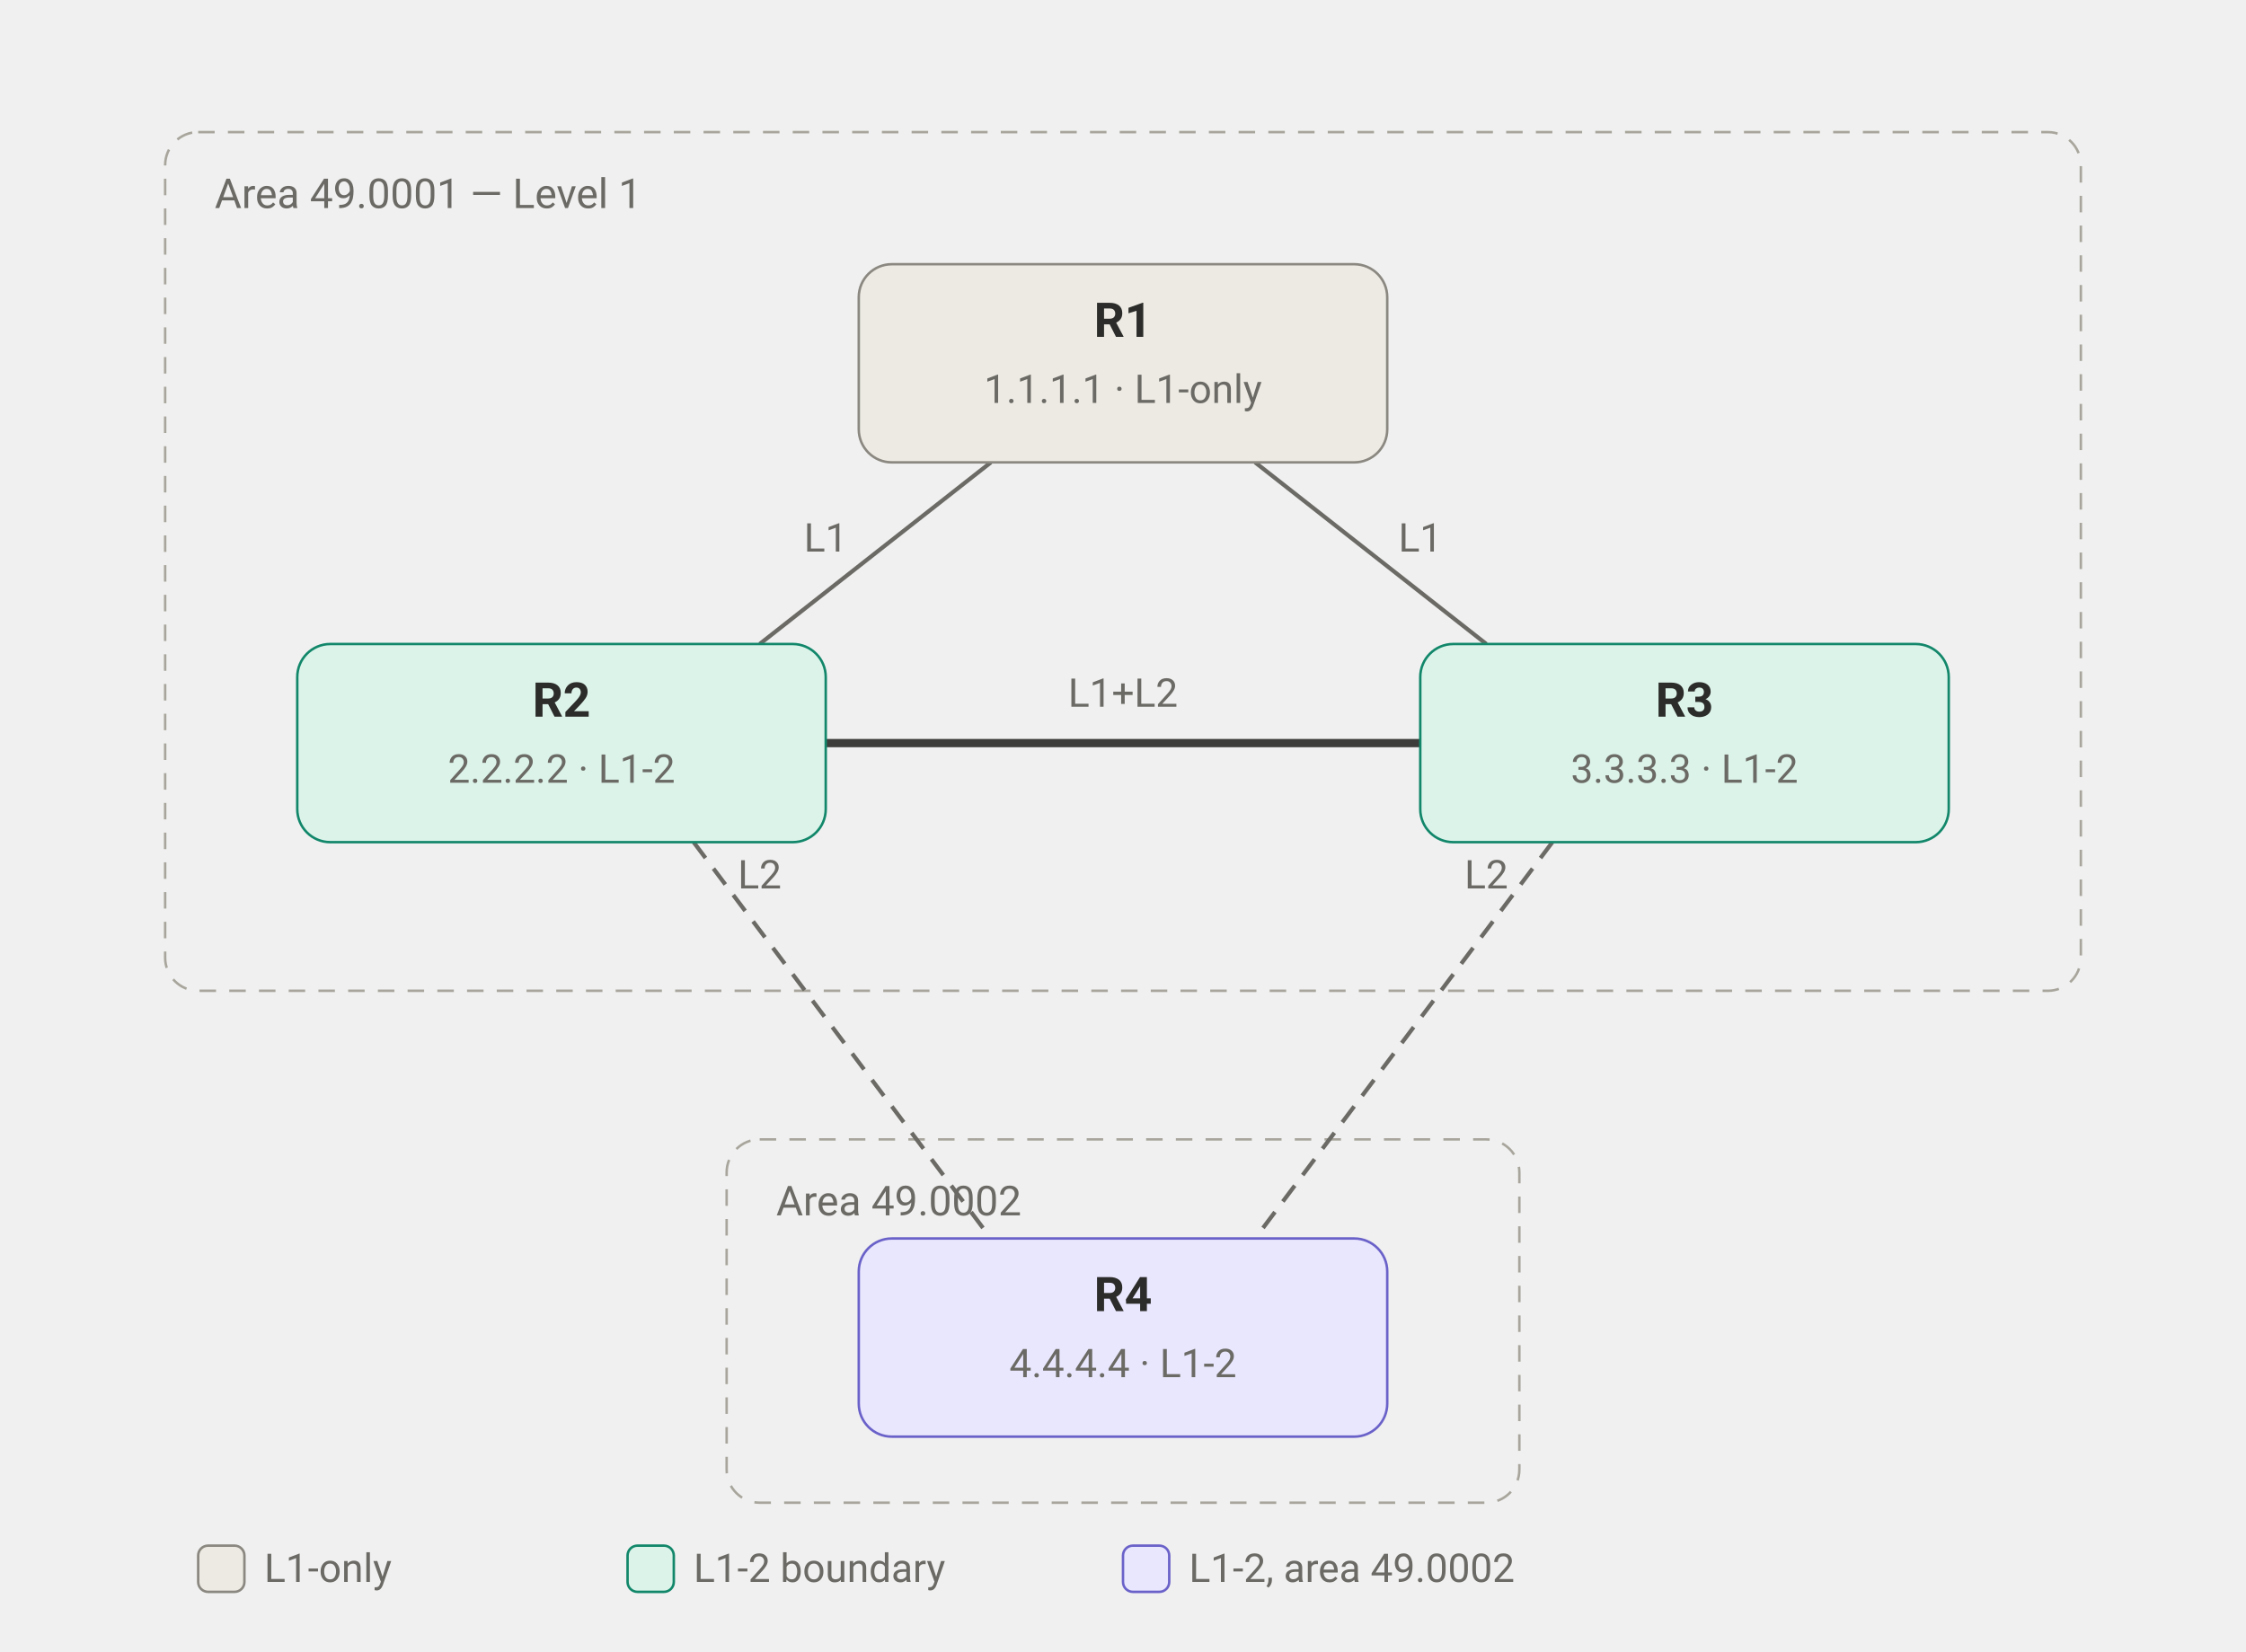
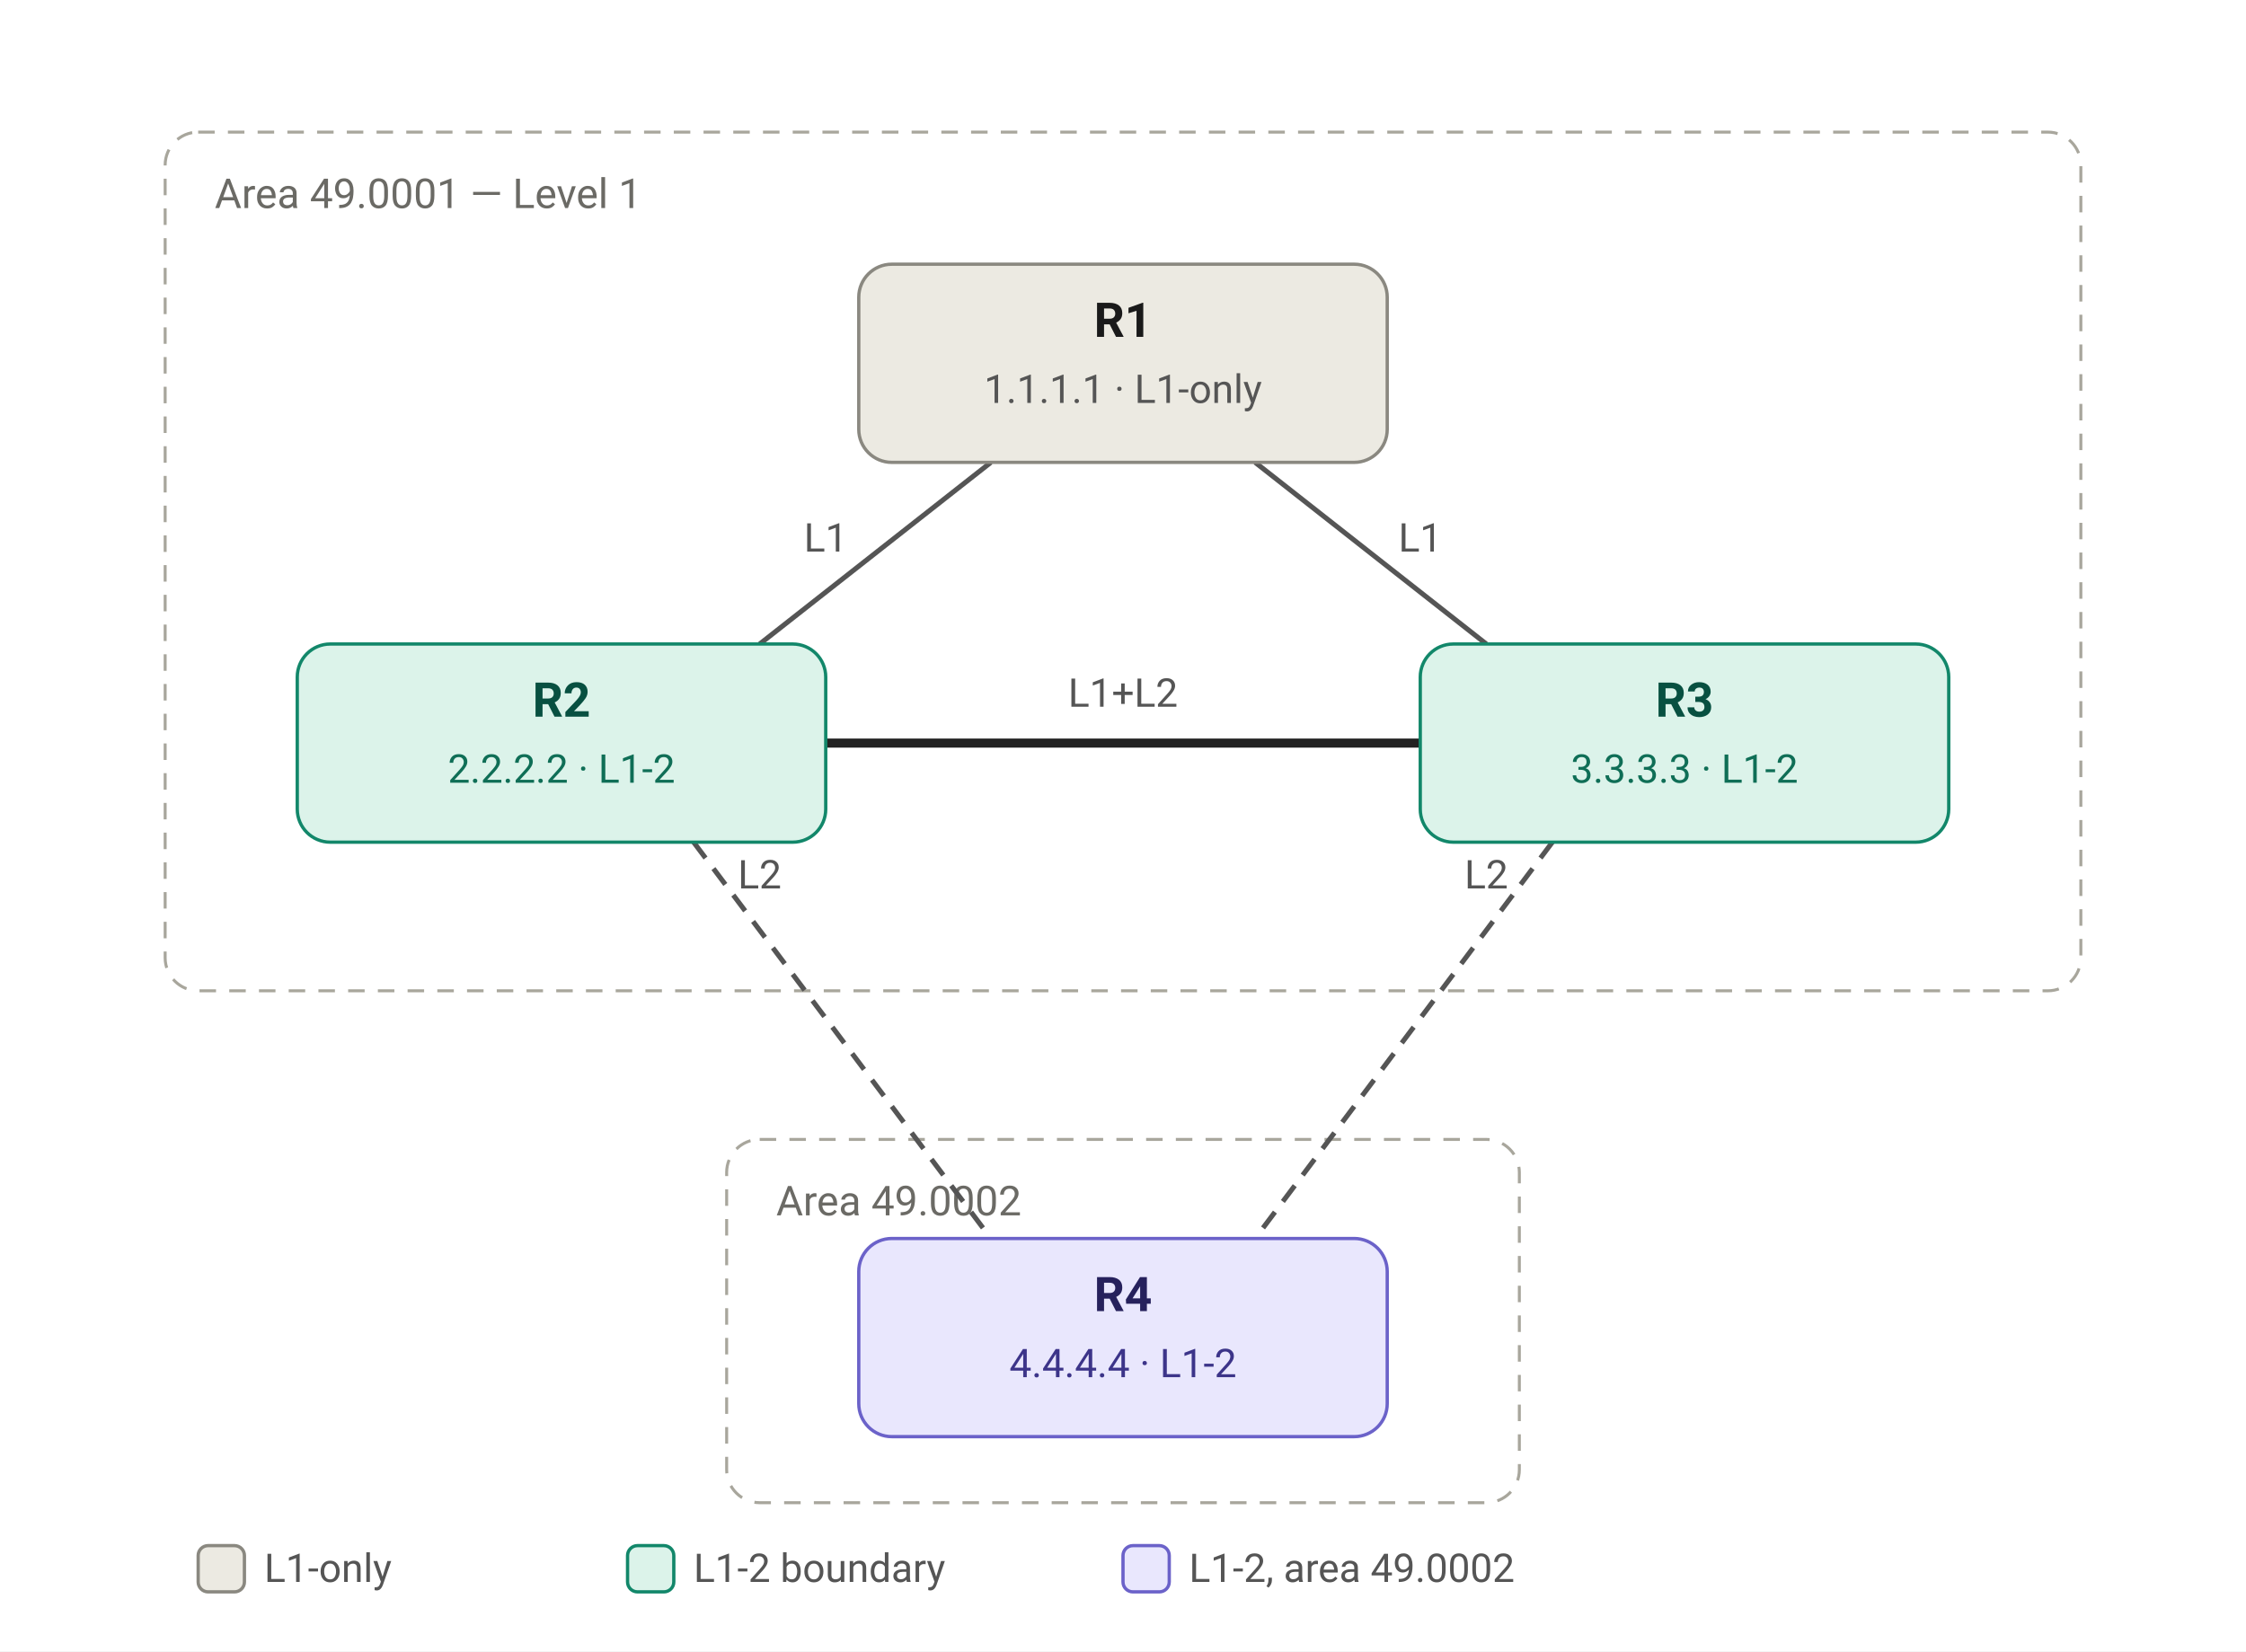
<svg xmlns="http://www.w3.org/2000/svg" width="680" height="500" viewBox="0 0 680 500" role="img">
  <style>
-   text { font-family: -apple-system, "Segoe UI", Roboto, Helvetica, Arial, sans-serif; fill: #2c2c2a; }
-   .th { font-size: 14.5px; font-weight: 700; }
-   .ts { font-size: 12px; fill: #6b6a65; }
-   .area-label { font-size: 12.5px; fill: #6b6a65; }
+   /* ---- Light theme (default) ---- */
+   .bg        { fill: #ffffff; }
+   text       { font-family: -apple-system, "Segoe UI", Roboto, Helvetica, Arial, sans-serif; }
+   .th        { font-size: 14.5px; font-weight: 700; fill: #1a1a1a; }
+   .ts        { font-size: 12px; fill: #555555; }
+   .area-label{ font-size: 12.5px; fill: #6b6a65; }
+   .area-box  { fill: none; stroke: #a8a69c; stroke-width: 0.9; stroke-dasharray: 5 4; }
+   .link      { stroke: #555555; stroke-width: 1.5; }
+   .link-bb   { stroke: #222222; stroke-width: 2.75; }
+   .link-l2   { stroke: #555555; stroke-width: 1.5; stroke-dasharray: 6 4; }
+ 
+   .r1-box { fill: #ECEAE2; stroke: #8a8880; stroke-width: 1; }
+   .r1-h   { fill: #1a1a1a; } .r1-s { fill: #555555; }
+   .r23-box{ fill: #DCF3EA; stroke: #12876a; stroke-width: 1; }
+   .r23-h  { fill: #085041; } .r23-s { fill: #0f6e56; }
+   .r4-box { fill: #E9E7FD; stroke: #6b62c9; stroke-width: 1; }
+   .r4-h   { fill: #26215c; } .r4-s { fill: #3c3489; }
+ 
+   /* ---- Dark theme ---- */
+   @media (prefers-color-scheme: dark) {
+     .bg        { fill: #0d1117; }
+     .th        { fill: #e6edf3; }
+     .ts        { fill: #9aa4b0; }
+     .area-label{ fill: #8b949e; }
+     .area-box  { stroke: #6e7681; }
+     .link      { stroke: #8b949e; }
+     .link-bb   { stroke: #e6edf3; }
+     .link-l2   { stroke: #8b949e; }
+ 
+     .r1-box { fill: #2b2820; stroke: #b8b295; }
+     .r1-h   { fill: #f0ede2; } .r1-s { fill: #c9c4b3; }
+     .r23-box{ fill: #0f342a; stroke: #3fb98f; }
+     .r23-h  { fill: #8ff0c9; } .r23-s { fill: #5fd4a8; }
+     .r4-box { fill: #221d3a; stroke: #9b91e8; }
+     .r4-h   { fill: #cfc8f7; } .r4-s { fill: #aba2ee; }
+   }
</style>
-   <rect x="50" y="40" width="580" height="260" rx="10" fill="none" stroke="#a8a69c" stroke-width="0.75" stroke-dasharray="5 4" />
+   <rect class="bg" x="0" y="0" width="680" height="500" />
+   <rect class="area-box" x="50" y="40" width="580" height="260" rx="10" />
  <text class="area-label" x="65" y="63">Area 49.0001 — Level 1</text>
-   <rect x="220" y="345" width="240" height="110" rx="10" fill="none" stroke="#a8a69c" stroke-width="0.75" stroke-dasharray="5 4" />
+   <rect class="area-box" x="220" y="345" width="240" height="110" rx="10" />
  <text class="area-label" x="235" y="368">Area 49.0002</text>
-   <line x1="300" y1="140" x2="230" y2="195" stroke="#6b6a65" stroke-width="1.25" />
-   <line x1="380" y1="140" x2="450" y2="195" stroke="#6b6a65" stroke-width="1.25" />
-   <line x1="250" y1="225" x2="430" y2="225" stroke="#3d3d3b" stroke-width="2.5" />
-   <line x1="210" y1="255" x2="300" y2="375" stroke="#6b6a65" stroke-width="1.25" stroke-dasharray="6 4" />
-   <line x1="470" y1="255" x2="380" y2="375" stroke="#6b6a65" stroke-width="1.25" stroke-dasharray="6 4" />
+   <line class="link" x1="300" y1="140" x2="230" y2="195" />
+   <line class="link" x1="380" y1="140" x2="450" y2="195" />
+   <line class="link-bb" x1="250" y1="225" x2="430" y2="225" />
+   <line class="link-l2" x1="210" y1="255" x2="300" y2="375" />
+   <line class="link-l2" x1="470" y1="255" x2="380" y2="375" />
  <text class="ts" x="250" y="167" text-anchor="middle">L1</text>
  <text class="ts" x="430" y="167" text-anchor="middle">L1</text>
  <text class="ts" x="340" y="214" text-anchor="middle">L1+L2</text>
  <text class="ts" x="230" y="269" text-anchor="middle">L2</text>
  <text class="ts" x="450" y="269" text-anchor="middle">L2</text>
  <g>
-     <rect x="260" y="80" width="160" height="60" rx="10" fill="#ECEAE2" stroke="#8a8880" stroke-width="0.75" />
-     <text class="th" x="340" y="102" text-anchor="middle">R1</text>
-     <text class="ts" x="340" y="122" text-anchor="middle">1.1.1.1 · L1-only</text>
+     <rect class="r1-box" x="260" y="80" width="160" height="60" rx="10" />
+     <text class="th r1-h" x="340" y="102" text-anchor="middle">R1</text>
+     <text class="ts r1-s" x="340" y="122" text-anchor="middle">1.1.1.1 · L1-only</text>
  </g>
  <g>
-     <rect x="90" y="195" width="160" height="60" rx="10" fill="#DCF3EA" stroke="#12876a" stroke-width="0.75" />
-     <text class="th" x="170" y="217" text-anchor="middle" fill="#085041">R2</text>
-     <text class="ts" x="170" y="237" text-anchor="middle" fill="#0f6e56">2.2.2.2 · L1-2</text>
+     <rect class="r23-box" x="90" y="195" width="160" height="60" rx="10" />
+     <text class="th r23-h" x="170" y="217" text-anchor="middle">R2</text>
+     <text class="ts r23-s" x="170" y="237" text-anchor="middle">2.2.2.2 · L1-2</text>
  </g>
  <g>
-     <rect x="430" y="195" width="160" height="60" rx="10" fill="#DCF3EA" stroke="#12876a" stroke-width="0.75" />
-     <text class="th" x="510" y="217" text-anchor="middle" fill="#085041">R3</text>
-     <text class="ts" x="510" y="237" text-anchor="middle" fill="#0f6e56">3.3.3.3 · L1-2</text>
+     <rect class="r23-box" x="430" y="195" width="160" height="60" rx="10" />
+     <text class="th r23-h" x="510" y="217" text-anchor="middle">R3</text>
+     <text class="ts r23-s" x="510" y="237" text-anchor="middle">3.3.3.3 · L1-2</text>
  </g>
  <g>
-     <rect x="260" y="375" width="160" height="60" rx="10" fill="#E9E7FD" stroke="#6b62c9" stroke-width="0.75" />
-     <text class="th" x="340" y="397" text-anchor="middle" fill="#26215c">R4</text>
-     <text class="ts" x="340" y="417" text-anchor="middle" fill="#3c3489">4.4.4.4 · L1-2</text>
+     <rect class="r4-box" x="260" y="375" width="160" height="60" rx="10" />
+     <text class="th r4-h" x="340" y="397" text-anchor="middle">R4</text>
+     <text class="ts r4-s" x="340" y="417" text-anchor="middle">4.4.4.4 · L1-2</text>
  </g>
-   <rect x="60" y="468" width="14" height="14" rx="3" fill="#ECEAE2" stroke="#8a8880" stroke-width="0.75" />
+   <rect class="r1-box" x="60" y="468" width="14" height="14" rx="3" />
  <text class="ts" x="80" y="479">L1-only</text>
-   <rect x="190" y="468" width="14" height="14" rx="3" fill="#DCF3EA" stroke="#12876a" stroke-width="0.75" />
+   <rect class="r23-box" x="190" y="468" width="14" height="14" rx="3" />
  <text class="ts" x="210" y="479">L1-2 boundary</text>
-   <rect x="340" y="468" width="14" height="14" rx="3" fill="#E9E7FD" stroke="#6b62c9" stroke-width="0.75" />
+   <rect class="r4-box" x="340" y="468" width="14" height="14" rx="3" />
  <text class="ts" x="360" y="479">L1-2, area 49.0002</text>
</svg>
